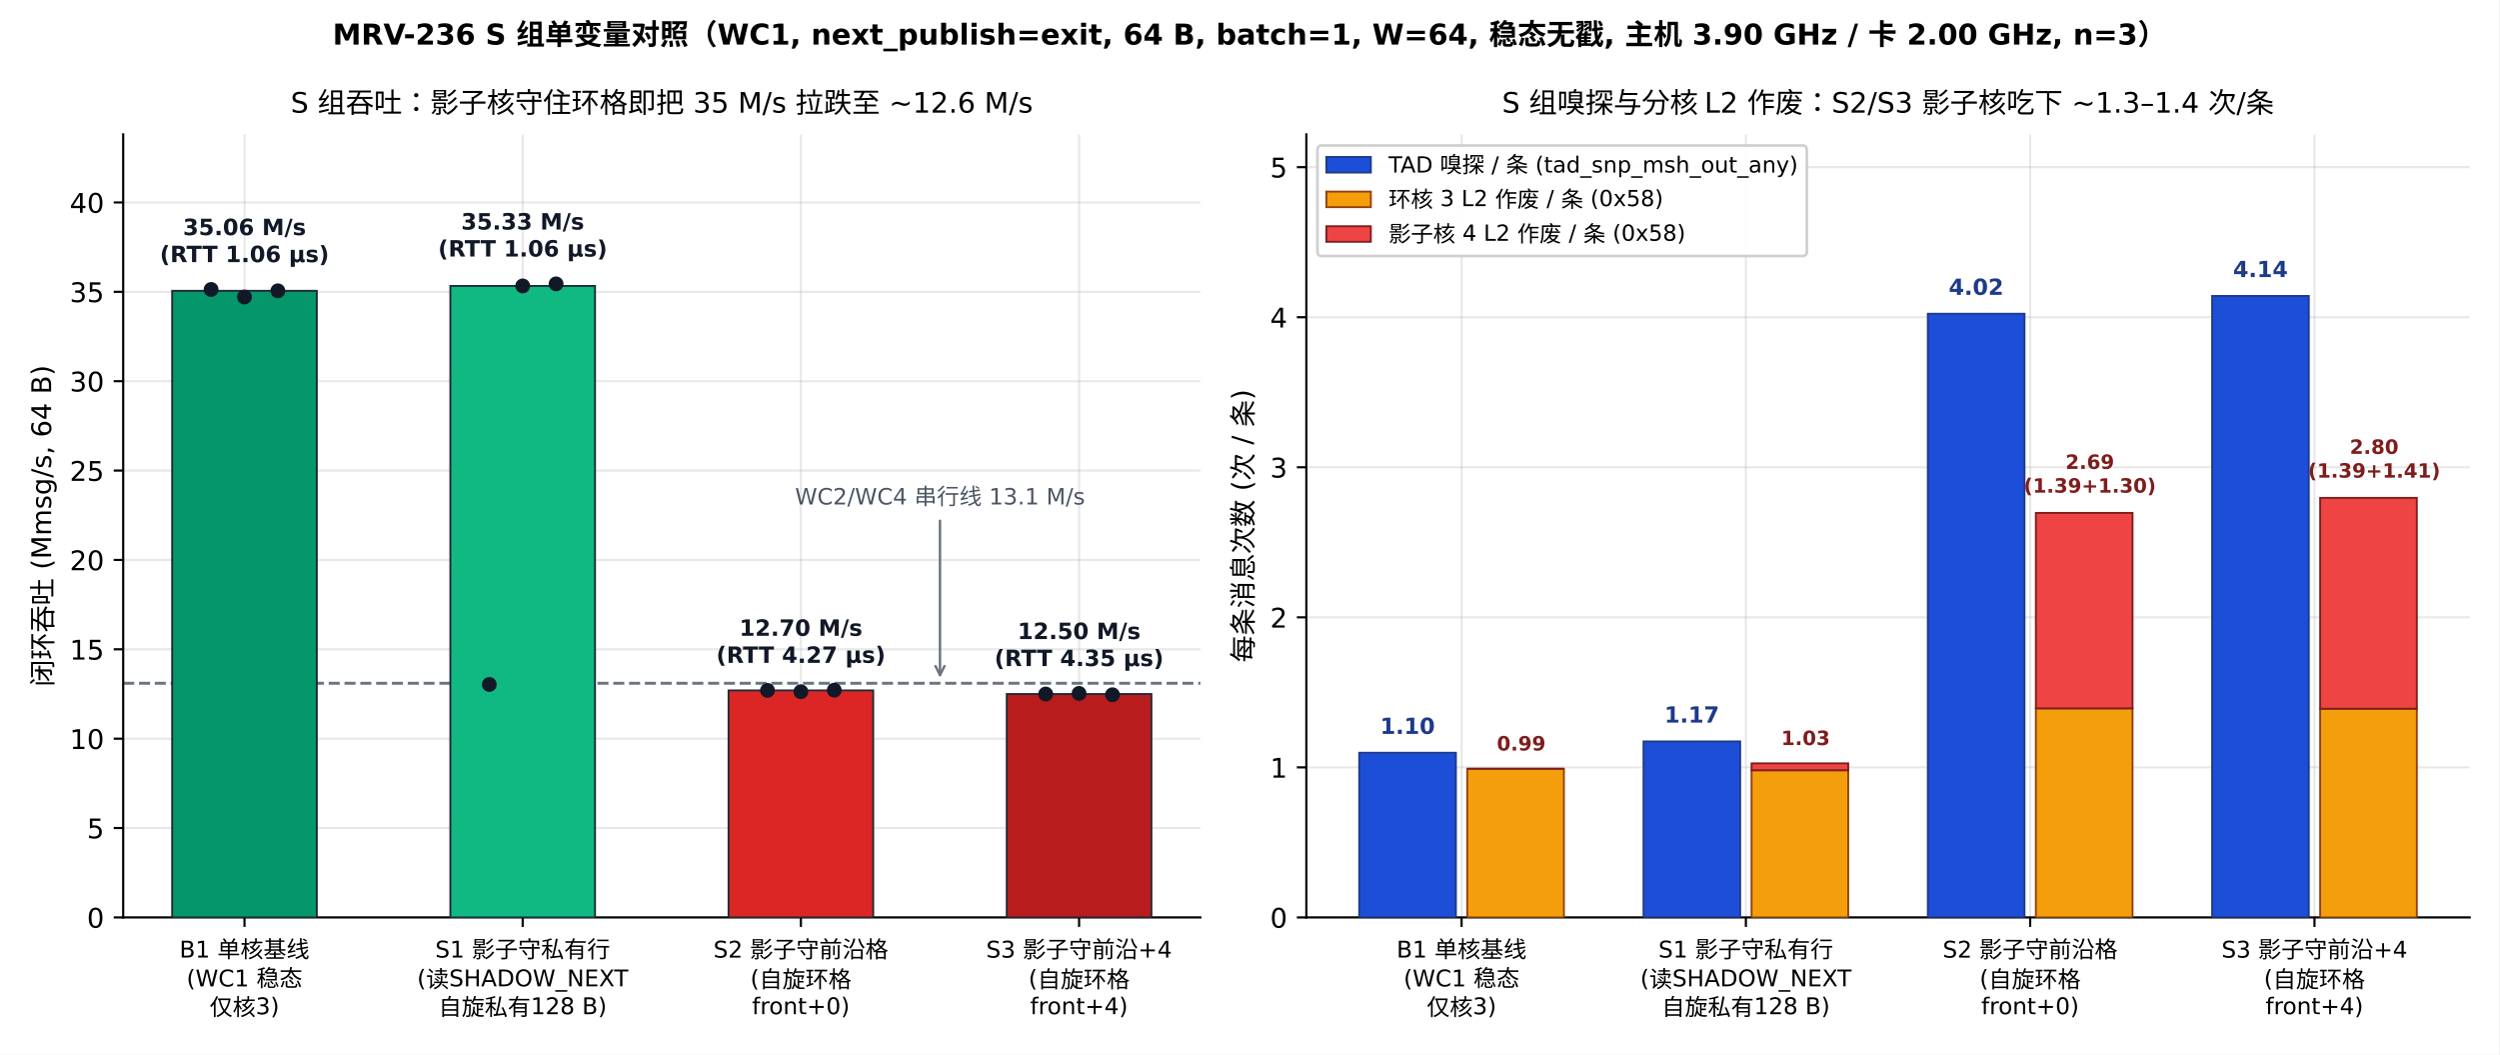
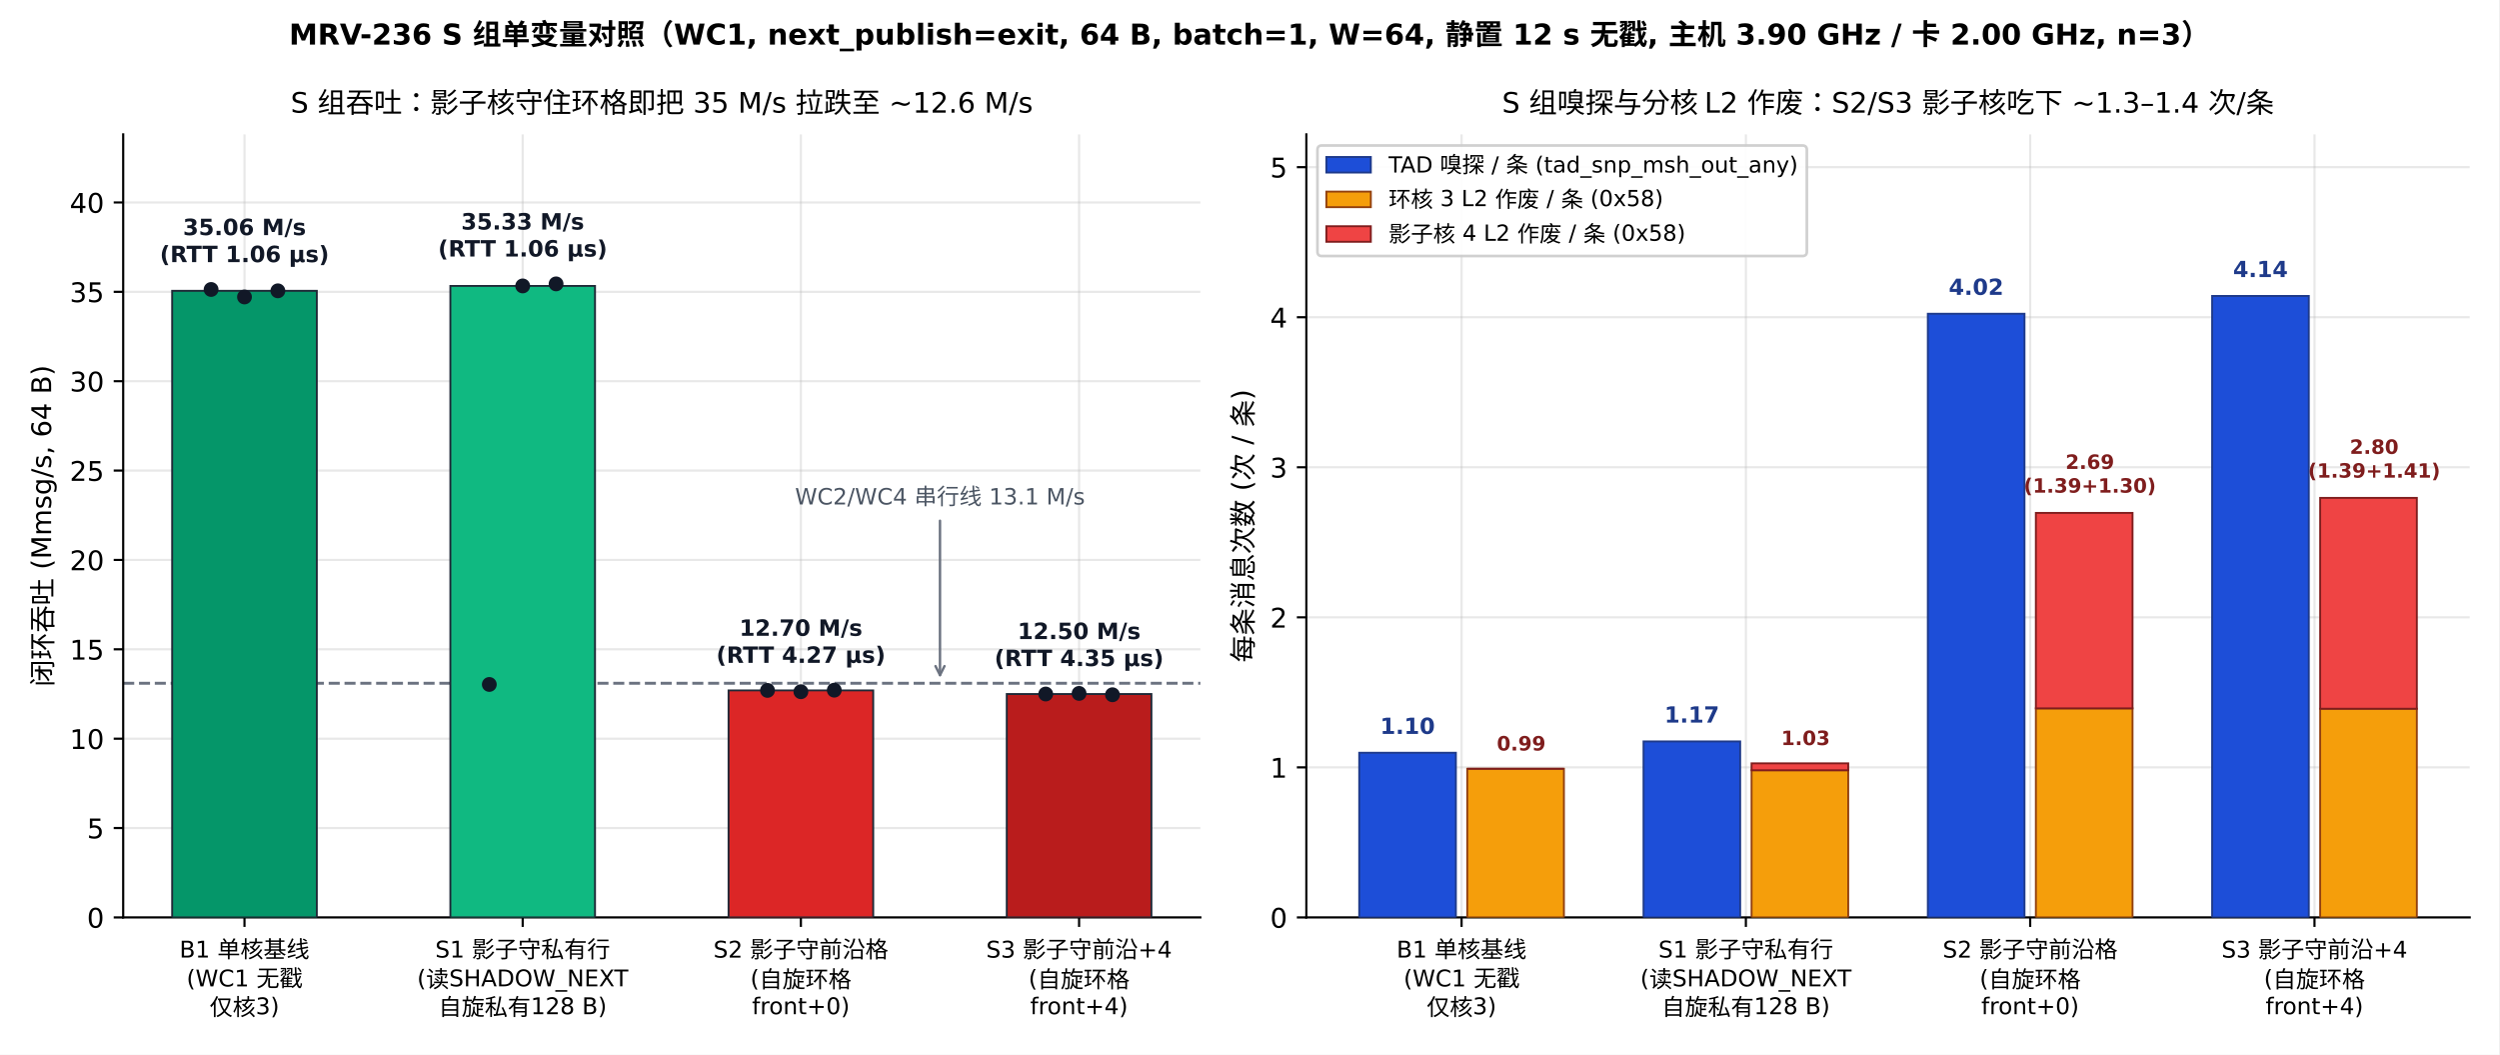
<svg xmlns="http://www.w3.org/2000/svg" xmlns:xlink="http://www.w3.org/1999/xlink" width="921.6pt" height="388.8pt" viewBox="0 0 921.6 388.8" version="1.1">
  <defs>
    <style type="text/css">*{stroke-linejoin: round; stroke-linecap: butt}</style>
  </defs>
  <g id="figure_1">
    <g id="patch_1">
      <path d="M 0 388.8  L 921.6 388.8  L 921.6 0  L 0 0  z " style="fill: #ffffff" />
    </g>
    <g id="axes_1">
      <g id="patch_2">
        <path d="M 45.431 338.197  L 442.685 338.197  L 442.685 49.535  L 45.431 49.535  z " style="fill: #ffffff" />
      </g>
      <g id="matplotlib.axis_1">
        <g id="xtick_1">
          <g id="line2d_1">
-             <path d="M 90.163 338.197  L 90.163 49.535  " clip-path="url(#p61e985c11d)" style="fill: none; stroke: #b0b0b0; stroke-opacity: 0.3; stroke-width: 0.8; stroke-linecap: square" />
+             <path d="M 90.163 338.197  L 90.163 49.535  " clip-path="url(#p3c989e02ed)" style="fill: none; stroke: #b0b0b0; stroke-opacity: 0.3; stroke-width: 0.8; stroke-linecap: square" />
          </g>
          <g id="line2d_2">
            <defs>
-               <path id="mcbc7ae03f5" d="M 0 0  L 0 3.5  " style="stroke: #000000; stroke-width: 0.8" />
+               <path id="m35d34f90f9" d="M 0 0  L 0 3.5  " style="stroke: #000000; stroke-width: 0.8" />
            </defs>
            <g>
-               <use xlink:href="#mcbc7ae03f5" x="90.163" y="338.197" style="stroke: #000000; stroke-width: 0.8" />
+               <use xlink:href="#m35d34f90f9" x="90.163" y="338.197" style="stroke: #000000; stroke-width: 0.8" />
            </g>
          </g>
          <g id="text_1">
            <text style="font-size: 8.5px; font-family: 'DejaVu Sans', 'Droid Sans Fallback'" transform="translate(66.19258 352.9876)">B1 单核基线</text>
-             <text style="font-size: 8.5px; font-family: 'DejaVu Sans', 'Droid Sans Fallback'" transform="translate(68.78043 363.6375)">(WC1 稳态</text>
+             <text style="font-size: 8.5px; font-family: 'DejaVu Sans', 'Droid Sans Fallback'" transform="translate(68.78043 363.6375)">(WC1 无戳</text>
            <text style="font-size: 8.5px; font-family: 'DejaVu Sans', 'Droid Sans Fallback'" transform="translate(77.30102 374.2874)">仅核3)</text>
          </g>
        </g>
        <g id="xtick_2">
          <g id="line2d_3">
-             <path d="M 192.76 338.197  L 192.76 49.535  " clip-path="url(#p61e985c11d)" style="fill: none; stroke: #b0b0b0; stroke-opacity: 0.3; stroke-width: 0.8; stroke-linecap: square" />
+             <path d="M 192.76 338.197  L 192.76 49.535  " clip-path="url(#p3c989e02ed)" style="fill: none; stroke: #b0b0b0; stroke-opacity: 0.3; stroke-width: 0.8; stroke-linecap: square" />
          </g>
          <g id="line2d_4">
            <g>
-               <use xlink:href="#mcbc7ae03f5" x="192.76" y="338.197" style="stroke: #000000; stroke-width: 0.8" />
+               <use xlink:href="#m35d34f90f9" x="192.76" y="338.197" style="stroke: #000000; stroke-width: 0.8" />
            </g>
          </g>
          <g id="text_2">
            <text style="font-size: 8.5px; font-family: 'DejaVu Sans', 'Droid Sans Fallback'" transform="translate(160.5071 352.9876)">S1 影子守私有行</text>
            <text style="font-size: 8.5px; font-family: 'DejaVu Sans', 'Droid Sans Fallback'" transform="translate(153.8073 363.6043)">(读SHADOW_NEXT</text>
            <text style="font-size: 8.5px; font-family: 'DejaVu Sans', 'Droid Sans Fallback'" transform="translate(161.723 374.2542)">自旋私有128 B)</text>
          </g>
        </g>
        <g id="xtick_3">
          <g id="line2d_5">
-             <path d="M 295.357 338.197  L 295.357 49.535  " clip-path="url(#p61e985c11d)" style="fill: none; stroke: #b0b0b0; stroke-opacity: 0.3; stroke-width: 0.8; stroke-linecap: square" />
+             <path d="M 295.357 338.197  L 295.357 49.535  " clip-path="url(#p3c989e02ed)" style="fill: none; stroke: #b0b0b0; stroke-opacity: 0.3; stroke-width: 0.8; stroke-linecap: square" />
          </g>
          <g id="line2d_6">
            <g>
-               <use xlink:href="#mcbc7ae03f5" x="295.357" y="338.197" style="stroke: #000000; stroke-width: 0.8" />
+               <use xlink:href="#m35d34f90f9" x="295.357" y="338.197" style="stroke: #000000; stroke-width: 0.8" />
            </g>
          </g>
          <g id="text_3">
            <text style="font-size: 8.5px; font-family: 'DejaVu Sans', 'Droid Sans Fallback'" transform="translate(263.1037 353.0208)">S2 影子守前沿格</text>
            <text style="font-size: 8.5px; font-family: 'DejaVu Sans', 'Droid Sans Fallback'" transform="translate(276.6984 363.6707)">(自旋环格</text>
            <text style="font-size: 8.5px; font-family: 'DejaVu Sans', 'Droid Sans Fallback'" transform="translate(277.3233 373.873)">front+0)</text>
          </g>
        </g>
        <g id="xtick_4">
          <g id="line2d_7">
-             <path d="M 397.953 338.197  L 397.953 49.535  " clip-path="url(#p61e985c11d)" style="fill: none; stroke: #b0b0b0; stroke-opacity: 0.3; stroke-width: 0.8; stroke-linecap: square" />
+             <path d="M 397.953 338.197  L 397.953 49.535  " clip-path="url(#p3c989e02ed)" style="fill: none; stroke: #b0b0b0; stroke-opacity: 0.3; stroke-width: 0.8; stroke-linecap: square" />
          </g>
          <g id="line2d_8">
            <g>
-               <use xlink:href="#mcbc7ae03f5" x="397.953" y="338.197" style="stroke: #000000; stroke-width: 0.8" />
+               <use xlink:href="#m35d34f90f9" x="397.953" y="338.197" style="stroke: #000000; stroke-width: 0.8" />
            </g>
          </g>
          <g id="text_4">
            <text style="font-size: 8.5px; font-family: 'DejaVu Sans', 'Droid Sans Fallback'" transform="translate(363.685 353.0208)">S3 影子守前沿+4</text>
            <text style="font-size: 8.5px; font-family: 'DejaVu Sans', 'Droid Sans Fallback'" transform="translate(379.2951 363.6707)">(自旋环格</text>
            <text style="font-size: 8.5px; font-family: 'DejaVu Sans', 'Droid Sans Fallback'" transform="translate(379.92 373.873)">front+4)</text>
          </g>
        </g>
      </g>
      <g id="matplotlib.axis_2">
        <g id="ytick_1">
          <g id="line2d_9">
-             <path d="M 45.431 338.197  L 442.685 338.197  " clip-path="url(#p61e985c11d)" style="fill: none; stroke: #b0b0b0; stroke-opacity: 0.3; stroke-width: 0.8; stroke-linecap: square" />
+             <path d="M 45.431 338.197  L 442.685 338.197  " clip-path="url(#p3c989e02ed)" style="fill: none; stroke: #b0b0b0; stroke-opacity: 0.3; stroke-width: 0.8; stroke-linecap: square" />
          </g>
          <g id="line2d_10">
            <defs>
-               <path id="mf2bb8d5221" d="M 0 0  L -3.5 0  " style="stroke: #000000; stroke-width: 0.8" />
+               <path id="m782b7f80f9" d="M 0 0  L -3.5 0  " style="stroke: #000000; stroke-width: 0.8" />
            </defs>
            <g>
-               <use xlink:href="#mf2bb8d5221" x="45.431" y="338.197" style="stroke: #000000; stroke-width: 0.8" />
+               <use xlink:href="#m782b7f80f9" x="45.431" y="338.197" style="stroke: #000000; stroke-width: 0.8" />
            </g>
          </g>
          <g id="text_5">
            <text style="font-size: 10px; font-family: 'DejaVu Sans', 'Droid Sans Fallback'; text-anchor: end" x="38.431" y="341.996" transform="rotate(-0 38.43109 341.9961)">0</text>
          </g>
        </g>
        <g id="ytick_2">
          <g id="line2d_11">
-             <path d="M 45.431 305.252  L 442.685 305.252  " clip-path="url(#p61e985c11d)" style="fill: none; stroke: #b0b0b0; stroke-opacity: 0.3; stroke-width: 0.8; stroke-linecap: square" />
+             <path d="M 45.431 305.252  L 442.685 305.252  " clip-path="url(#p3c989e02ed)" style="fill: none; stroke: #b0b0b0; stroke-opacity: 0.3; stroke-width: 0.8; stroke-linecap: square" />
          </g>
          <g id="line2d_12">
            <g>
-               <use xlink:href="#mf2bb8d5221" x="45.431" y="305.252" style="stroke: #000000; stroke-width: 0.8" />
+               <use xlink:href="#m782b7f80f9" x="45.431" y="305.252" style="stroke: #000000; stroke-width: 0.8" />
            </g>
          </g>
          <g id="text_6">
            <text style="font-size: 10px; font-family: 'DejaVu Sans', 'Droid Sans Fallback'; text-anchor: end" x="38.431" y="309.051" transform="rotate(-0 38.43109 309.0513)">5</text>
          </g>
        </g>
        <g id="ytick_3">
          <g id="line2d_13">
-             <path d="M 45.431 272.308  L 442.685 272.308  " clip-path="url(#p61e985c11d)" style="fill: none; stroke: #b0b0b0; stroke-opacity: 0.3; stroke-width: 0.8; stroke-linecap: square" />
+             <path d="M 45.431 272.308  L 442.685 272.308  " clip-path="url(#p3c989e02ed)" style="fill: none; stroke: #b0b0b0; stroke-opacity: 0.3; stroke-width: 0.8; stroke-linecap: square" />
          </g>
          <g id="line2d_14">
            <g>
-               <use xlink:href="#mf2bb8d5221" x="45.431" y="272.308" style="stroke: #000000; stroke-width: 0.8" />
+               <use xlink:href="#m782b7f80f9" x="45.431" y="272.308" style="stroke: #000000; stroke-width: 0.8" />
            </g>
          </g>
          <g id="text_7">
            <text style="font-size: 10px; font-family: 'DejaVu Sans', 'Droid Sans Fallback'; text-anchor: end" x="38.431" y="276.107" transform="rotate(-0 38.43109 276.1065)">10</text>
          </g>
        </g>
        <g id="ytick_4">
          <g id="line2d_15">
-             <path d="M 45.431 239.363  L 442.685 239.363  " clip-path="url(#p61e985c11d)" style="fill: none; stroke: #b0b0b0; stroke-opacity: 0.3; stroke-width: 0.8; stroke-linecap: square" />
+             <path d="M 45.431 239.363  L 442.685 239.363  " clip-path="url(#p3c989e02ed)" style="fill: none; stroke: #b0b0b0; stroke-opacity: 0.3; stroke-width: 0.8; stroke-linecap: square" />
          </g>
          <g id="line2d_16">
            <g>
-               <use xlink:href="#mf2bb8d5221" x="45.431" y="239.363" style="stroke: #000000; stroke-width: 0.8" />
+               <use xlink:href="#m782b7f80f9" x="45.431" y="239.363" style="stroke: #000000; stroke-width: 0.8" />
            </g>
          </g>
          <g id="text_8">
            <text style="font-size: 10px; font-family: 'DejaVu Sans', 'Droid Sans Fallback'; text-anchor: end" x="38.431" y="243.162" transform="rotate(-0 38.43109 243.1617)">15</text>
          </g>
        </g>
        <g id="ytick_5">
          <g id="line2d_17">
-             <path d="M 45.431 206.418  L 442.685 206.418  " clip-path="url(#p61e985c11d)" style="fill: none; stroke: #b0b0b0; stroke-opacity: 0.3; stroke-width: 0.8; stroke-linecap: square" />
+             <path d="M 45.431 206.418  L 442.685 206.418  " clip-path="url(#p3c989e02ed)" style="fill: none; stroke: #b0b0b0; stroke-opacity: 0.3; stroke-width: 0.8; stroke-linecap: square" />
          </g>
          <g id="line2d_18">
            <g>
-               <use xlink:href="#mf2bb8d5221" x="45.431" y="206.418" style="stroke: #000000; stroke-width: 0.8" />
+               <use xlink:href="#m782b7f80f9" x="45.431" y="206.418" style="stroke: #000000; stroke-width: 0.8" />
            </g>
          </g>
          <g id="text_9">
            <text style="font-size: 10px; font-family: 'DejaVu Sans', 'Droid Sans Fallback'; text-anchor: end" x="38.431" y="210.217" transform="rotate(-0 38.43109 210.2169)">20</text>
          </g>
        </g>
        <g id="ytick_6">
          <g id="line2d_19">
-             <path d="M 45.431 173.473  L 442.685 173.473  " clip-path="url(#p61e985c11d)" style="fill: none; stroke: #b0b0b0; stroke-opacity: 0.3; stroke-width: 0.8; stroke-linecap: square" />
+             <path d="M 45.431 173.473  L 442.685 173.473  " clip-path="url(#p3c989e02ed)" style="fill: none; stroke: #b0b0b0; stroke-opacity: 0.3; stroke-width: 0.8; stroke-linecap: square" />
          </g>
          <g id="line2d_20">
            <g>
-               <use xlink:href="#mf2bb8d5221" x="45.431" y="173.473" style="stroke: #000000; stroke-width: 0.8" />
+               <use xlink:href="#m782b7f80f9" x="45.431" y="173.473" style="stroke: #000000; stroke-width: 0.8" />
            </g>
          </g>
          <g id="text_10">
            <text style="font-size: 10px; font-family: 'DejaVu Sans', 'Droid Sans Fallback'; text-anchor: end" x="38.431" y="177.272" transform="rotate(-0 38.43109 177.2721)">25</text>
          </g>
        </g>
        <g id="ytick_7">
          <g id="line2d_21">
-             <path d="M 45.431 140.528  L 442.685 140.528  " clip-path="url(#p61e985c11d)" style="fill: none; stroke: #b0b0b0; stroke-opacity: 0.3; stroke-width: 0.8; stroke-linecap: square" />
+             <path d="M 45.431 140.528  L 442.685 140.528  " clip-path="url(#p3c989e02ed)" style="fill: none; stroke: #b0b0b0; stroke-opacity: 0.3; stroke-width: 0.8; stroke-linecap: square" />
          </g>
          <g id="line2d_22">
            <g>
-               <use xlink:href="#mf2bb8d5221" x="45.431" y="140.528" style="stroke: #000000; stroke-width: 0.8" />
+               <use xlink:href="#m782b7f80f9" x="45.431" y="140.528" style="stroke: #000000; stroke-width: 0.8" />
            </g>
          </g>
          <g id="text_11">
            <text style="font-size: 10px; font-family: 'DejaVu Sans', 'Droid Sans Fallback'; text-anchor: end" x="38.431" y="144.327" transform="rotate(-0 38.43109 144.3273)">30</text>
          </g>
        </g>
        <g id="ytick_8">
          <g id="line2d_23">
-             <path d="M 45.431 107.584  L 442.685 107.584  " clip-path="url(#p61e985c11d)" style="fill: none; stroke: #b0b0b0; stroke-opacity: 0.3; stroke-width: 0.8; stroke-linecap: square" />
+             <path d="M 45.431 107.584  L 442.685 107.584  " clip-path="url(#p3c989e02ed)" style="fill: none; stroke: #b0b0b0; stroke-opacity: 0.3; stroke-width: 0.8; stroke-linecap: square" />
          </g>
          <g id="line2d_24">
            <g>
-               <use xlink:href="#mf2bb8d5221" x="45.431" y="107.584" style="stroke: #000000; stroke-width: 0.8" />
+               <use xlink:href="#m782b7f80f9" x="45.431" y="107.584" style="stroke: #000000; stroke-width: 0.8" />
            </g>
          </g>
          <g id="text_12">
            <text style="font-size: 10px; font-family: 'DejaVu Sans', 'Droid Sans Fallback'; text-anchor: end" x="38.431" y="111.383" transform="rotate(-0 38.43109 111.3825)">35</text>
          </g>
        </g>
        <g id="ytick_9">
          <g id="line2d_25">
-             <path d="M 45.431 74.639  L 442.685 74.639  " clip-path="url(#p61e985c11d)" style="fill: none; stroke: #b0b0b0; stroke-opacity: 0.3; stroke-width: 0.8; stroke-linecap: square" />
+             <path d="M 45.431 74.639  L 442.685 74.639  " clip-path="url(#p3c989e02ed)" style="fill: none; stroke: #b0b0b0; stroke-opacity: 0.3; stroke-width: 0.8; stroke-linecap: square" />
          </g>
          <g id="line2d_26">
            <g>
-               <use xlink:href="#mf2bb8d5221" x="45.431" y="74.639" style="stroke: #000000; stroke-width: 0.8" />
+               <use xlink:href="#m782b7f80f9" x="45.431" y="74.639" style="stroke: #000000; stroke-width: 0.8" />
            </g>
          </g>
          <g id="text_13">
            <text style="font-size: 10px; font-family: 'DejaVu Sans', 'Droid Sans Fallback'; text-anchor: end" x="38.431" y="78.438" transform="rotate(-0 38.43109 78.43771)">40</text>
          </g>
        </g>
        <g id="text_14">
          <text style="font-size: 10px; font-family: 'DejaVu Sans', 'Droid Sans Fallback'; text-anchor: middle" x="19.304" y="193.866" transform="rotate(-90 19.30375 193.8661)">闭环吞吐 (Mmsg/s, 64 B)</text>
        </g>
      </g>
      <g id="line2d_27">
-         <path d="M 45.431 251.882  L 442.685 251.882  " clip-path="url(#p61e985c11d)" style="fill: none; stroke-dasharray: 4.07,1.76; stroke-dashoffset: 0; stroke: #6b7280; stroke-width: 1.1" />
+         <path d="M 45.431 251.882  L 442.685 251.882  " clip-path="url(#p3c989e02ed)" style="fill: none; stroke-dasharray: 4.07,1.76; stroke-dashoffset: 0; stroke: #6b7280; stroke-width: 1.1" />
      </g>
      <g id="patch_3">
        <path d="M 45.431 338.197  L 45.431 49.535  " style="fill: none; stroke: #000000; stroke-width: 0.8; stroke-linejoin: miter; stroke-linecap: square" />
      </g>
      <g id="patch_4">
        <path d="M 45.431 338.197  L 442.685 338.197  " style="fill: none; stroke: #000000; stroke-width: 0.8; stroke-linejoin: miter; stroke-linecap: square" />
      </g>
      <g id="patch_5">
-         <path d="M 63.488 338.197  L 116.838 338.197  L 116.838 107.209  L 63.488 107.209  z " clip-path="url(#p61e985c11d)" style="fill: #059669; stroke: #1f2937; stroke-width: 0.7; stroke-linejoin: miter" />
+         <path d="M 63.488 338.197  L 116.838 338.197  L 116.838 107.209  L 63.488 107.209  z " clip-path="url(#p3c989e02ed)" style="fill: #059669; stroke: #1f2937; stroke-width: 0.7; stroke-linejoin: miter" />
      </g>
      <g id="patch_6">
-         <path d="M 166.085 338.197  L 219.435 338.197  L 219.435 105.405  L 166.085 105.405  z " clip-path="url(#p61e985c11d)" style="fill: #10b981; stroke: #1f2937; stroke-width: 0.7; stroke-linejoin: miter" />
+         <path d="M 166.085 338.197  L 219.435 338.197  L 219.435 105.405  L 166.085 105.405  z " clip-path="url(#p3c989e02ed)" style="fill: #10b981; stroke: #1f2937; stroke-width: 0.7; stroke-linejoin: miter" />
      </g>
      <g id="patch_7">
-         <path d="M 268.681 338.197  L 322.032 338.197  L 322.032 254.509  L 268.681 254.509  z " clip-path="url(#p61e985c11d)" style="fill: #dc2626; stroke: #1f2937; stroke-width: 0.7; stroke-linejoin: miter" />
+         <path d="M 268.681 338.197  L 322.032 338.197  L 322.032 254.509  L 268.681 254.509  z " clip-path="url(#p3c989e02ed)" style="fill: #dc2626; stroke: #1f2937; stroke-width: 0.7; stroke-linejoin: miter" />
      </g>
      <g id="patch_8">
-         <path d="M 371.278 338.197  L 424.628 338.197  L 424.628 255.844  L 371.278 255.844  z " clip-path="url(#p61e985c11d)" style="fill: #b91c1c; stroke: #1f2937; stroke-width: 0.7; stroke-linejoin: miter" />
+         <path d="M 371.278 338.197  L 424.628 338.197  L 424.628 255.844  L 371.278 255.844  z " clip-path="url(#p3c989e02ed)" style="fill: #b91c1c; stroke: #1f2937; stroke-width: 0.7; stroke-linejoin: miter" />
      </g>
      <g id="text_15">
        <text style="font-weight: 700; font-size: 8.3px; font-family: 'DejaVu Sans', 'Droid Sans Fallback'; fill: #111827" transform="translate(67.47636 86.67794)">35.06 M/s</text>
        <text style="font-weight: 700; font-size: 8.3px; font-family: 'DejaVu Sans', 'Droid Sans Fallback'; fill: #111827" transform="translate(58.95135 96.63956)">(RTT 1.06 µs)</text>
      </g>
      <g id="text_16">
        <text style="font-weight: 700; font-size: 8.3px; font-family: 'DejaVu Sans', 'Droid Sans Fallback'; fill: #111827" transform="translate(170.073 84.61668)">35.33 M/s</text>
        <text style="font-weight: 700; font-size: 8.3px; font-family: 'DejaVu Sans', 'Droid Sans Fallback'; fill: #111827" transform="translate(161.548 94.5783)">(RTT 1.06 µs)</text>
      </g>
      <g id="text_17">
        <text style="font-weight: 700; font-size: 8.3px; font-family: 'DejaVu Sans', 'Droid Sans Fallback'; fill: #111827" transform="translate(272.6697 234.3887)">12.70 M/s</text>
        <text style="font-weight: 700; font-size: 8.3px; font-family: 'DejaVu Sans', 'Droid Sans Fallback'; fill: #111827" transform="translate(264.1447 244.3503)">(RTT 4.27 µs)</text>
      </g>
      <g id="text_18">
        <text style="font-weight: 700; font-size: 8.3px; font-family: 'DejaVu Sans', 'Droid Sans Fallback'; fill: #111827" transform="translate(375.2664 235.5843)">12.50 M/s</text>
        <text style="font-weight: 700; font-size: 8.3px; font-family: 'DejaVu Sans', 'Droid Sans Fallback'; fill: #111827" transform="translate(366.7414 245.5459)">(RTT 4.35 µs)</text>
      </g>
      <g id="patch_9">
        <path d="M 346.655 191.969  Q 346.655 220.926 346.655 248.875  " style="fill: none; stroke: #6b7280; stroke-width: 0.9; stroke-linecap: round" />
        <path d="M 348.315 245.555  L 346.655 248.875  L 344.995 245.555  " style="fill: none; stroke: #6b7280; stroke-width: 0.9; stroke-linecap: round" />
      </g>
      <g id="text_19">
        <text style="font-size: 8.3px; font-family: 'DejaVu Sans', 'Droid Sans Fallback'; text-anchor: middle; fill: #4b5563" x="346.655" y="185.975" transform="rotate(-0 346.6549 185.9751)">WC2/WC4 串行线 13.1 M/s</text>
      </g>
      <g id="text_20">
        <text style="font-size: 10.4px; font-family: 'DejaVu Sans', 'Droid Sans Fallback'; text-anchor: middle" x="244.058" y="41.535" transform="rotate(-0 244.0582 41.535)">S 组吞吐：影子核守住环格即把 35 M/s 拉跌至 ~12.6 M/s</text>
      </g>
      <g id="PathCollection_1">
        <defs>
-           <path id="m9d8c129d9a" d="M 0 2.236  C 0.593 2.236 1.162 2 1.581 1.581  C 2 1.162 2.236 0.593 2.236 0  C 2.236 -0.593 2 -1.162 1.581 -1.581  C 1.162 -2 0.593 -2.236 0 -2.236  C -0.593 -2.236 -1.162 -2 -1.581 -1.581  C -2 -1.162 -2.236 -0.593 -2.236 0  C -2.236 0.593 -2 1.162 -1.581 1.581  C -1.162 2 -0.593 2.236 0 2.236  z " style="stroke: #111827" />
+           <path id="m2e9cfefd6c" d="M 0 2.236  C 0.593 2.236 1.162 2 1.581 1.581  C 2 1.162 2.236 0.593 2.236 0  C 2.236 -0.593 2 -1.162 1.581 -1.581  C 1.162 -2 0.593 -2.236 0 -2.236  C -0.593 -2.236 -1.162 -2 -1.581 -1.581  C -2 -1.162 -2.236 -0.593 -2.236 0  C -2.236 0.593 -2 1.162 -1.581 1.581  C -1.162 2 -0.593 2.236 0 2.236  z " style="stroke: #111827" />
        </defs>
-         <g clip-path="url(#p61e985c11d)">
-           <use xlink:href="#m9d8c129d9a" x="77.852" y="106.712" style="fill: #111827; stroke: #111827" />
-           <use xlink:href="#m9d8c129d9a" x="90.163" y="109.476" style="fill: #111827; stroke: #111827" />
-           <use xlink:href="#m9d8c129d9a" x="102.475" y="107.209" style="fill: #111827; stroke: #111827" />
+         <g clip-path="url(#p3c989e02ed)">
+           <use xlink:href="#m2e9cfefd6c" x="77.852" y="106.712" style="fill: #111827; stroke: #111827" />
+           <use xlink:href="#m2e9cfefd6c" x="90.163" y="109.476" style="fill: #111827; stroke: #111827" />
+           <use xlink:href="#m2e9cfefd6c" x="102.475" y="107.209" style="fill: #111827; stroke: #111827" />
        </g>
      </g>
      <g id="PathCollection_2">
-         <g clip-path="url(#p61e985c11d)">
-           <use xlink:href="#m9d8c129d9a" x="180.448" y="252.316" style="fill: #111827; stroke: #111827" />
-           <use xlink:href="#m9d8c129d9a" x="192.76" y="105.405" style="fill: #111827; stroke: #111827" />
-           <use xlink:href="#m9d8c129d9a" x="205.072" y="104.651" style="fill: #111827; stroke: #111827" />
+         <g clip-path="url(#p3c989e02ed)">
+           <use xlink:href="#m2e9cfefd6c" x="180.448" y="252.316" style="fill: #111827; stroke: #111827" />
+           <use xlink:href="#m2e9cfefd6c" x="192.76" y="105.405" style="fill: #111827; stroke: #111827" />
+           <use xlink:href="#m2e9cfefd6c" x="205.072" y="104.651" style="fill: #111827; stroke: #111827" />
        </g>
      </g>
      <g id="PathCollection_3">
-         <g clip-path="url(#p61e985c11d)">
-           <use xlink:href="#m9d8c129d9a" x="283.045" y="254.509" style="fill: #111827; stroke: #111827" />
-           <use xlink:href="#m9d8c129d9a" x="295.357" y="254.997" style="fill: #111827; stroke: #111827" />
-           <use xlink:href="#m9d8c129d9a" x="307.668" y="254.423" style="fill: #111827; stroke: #111827" />
+         <g clip-path="url(#p3c989e02ed)">
+           <use xlink:href="#m2e9cfefd6c" x="283.045" y="254.509" style="fill: #111827; stroke: #111827" />
+           <use xlink:href="#m2e9cfefd6c" x="295.357" y="254.997" style="fill: #111827; stroke: #111827" />
+           <use xlink:href="#m2e9cfefd6c" x="307.668" y="254.423" style="fill: #111827; stroke: #111827" />
        </g>
      </g>
      <g id="PathCollection_4">
-         <g clip-path="url(#p61e985c11d)">
-           <use xlink:href="#m9d8c129d9a" x="385.642" y="255.844" style="fill: #111827; stroke: #111827" />
-           <use xlink:href="#m9d8c129d9a" x="397.953" y="255.619" style="fill: #111827; stroke: #111827" />
-           <use xlink:href="#m9d8c129d9a" x="410.265" y="256.117" style="fill: #111827; stroke: #111827" />
+         <g clip-path="url(#p3c989e02ed)">
+           <use xlink:href="#m2e9cfefd6c" x="385.642" y="255.844" style="fill: #111827; stroke: #111827" />
+           <use xlink:href="#m2e9cfefd6c" x="397.953" y="255.619" style="fill: #111827; stroke: #111827" />
+           <use xlink:href="#m2e9cfefd6c" x="410.265" y="256.117" style="fill: #111827; stroke: #111827" />
        </g>
      </g>
    </g>
    <g id="axes_2">
      <g id="patch_10">
        <path d="M 481.765 338.197  L 910.8 338.197  L 910.8 49.535  L 481.765 49.535  z " style="fill: #ffffff" />
      </g>
      <g id="matplotlib.axis_3">
        <g id="xtick_5">
          <g id="line2d_28">
-             <path d="M 539.012 338.197  L 539.012 49.535  " clip-path="url(#pf2cb652b10)" style="fill: none; stroke: #b0b0b0; stroke-opacity: 0.3; stroke-width: 0.8; stroke-linecap: square" />
+             <path d="M 539.012 338.197  L 539.012 49.535  " clip-path="url(#p079e40ebce)" style="fill: none; stroke: #b0b0b0; stroke-opacity: 0.3; stroke-width: 0.8; stroke-linecap: square" />
          </g>
          <g id="line2d_29">
            <g>
-               <use xlink:href="#mcbc7ae03f5" x="539.012" y="338.197" style="stroke: #000000; stroke-width: 0.8" />
+               <use xlink:href="#m35d34f90f9" x="539.012" y="338.197" style="stroke: #000000; stroke-width: 0.8" />
            </g>
          </g>
          <g id="text_21">
            <text style="font-size: 8.5px; font-family: 'DejaVu Sans', 'Droid Sans Fallback'" transform="translate(515.0413 352.9876)">B1 单核基线</text>
-             <text style="font-size: 8.5px; font-family: 'DejaVu Sans', 'Droid Sans Fallback'" transform="translate(517.6291 363.6375)">(WC1 稳态</text>
+             <text style="font-size: 8.5px; font-family: 'DejaVu Sans', 'Droid Sans Fallback'" transform="translate(517.6291 363.6375)">(WC1 无戳</text>
            <text style="font-size: 8.5px; font-family: 'DejaVu Sans', 'Droid Sans Fallback'" transform="translate(526.1497 374.2874)">仅核3)</text>
          </g>
        </g>
        <g id="xtick_6">
          <g id="line2d_30">
-             <path d="M 643.859 338.197  L 643.859 49.535  " clip-path="url(#pf2cb652b10)" style="fill: none; stroke: #b0b0b0; stroke-opacity: 0.3; stroke-width: 0.8; stroke-linecap: square" />
+             <path d="M 643.859 338.197  L 643.859 49.535  " clip-path="url(#p079e40ebce)" style="fill: none; stroke: #b0b0b0; stroke-opacity: 0.3; stroke-width: 0.8; stroke-linecap: square" />
          </g>
          <g id="line2d_31">
            <g>
-               <use xlink:href="#mcbc7ae03f5" x="643.859" y="338.197" style="stroke: #000000; stroke-width: 0.8" />
+               <use xlink:href="#m35d34f90f9" x="643.859" y="338.197" style="stroke: #000000; stroke-width: 0.8" />
            </g>
          </g>
          <g id="text_22">
            <text style="font-size: 8.5px; font-family: 'DejaVu Sans', 'Droid Sans Fallback'" transform="translate(611.6062 352.9876)">S1 影子守私有行</text>
            <text style="font-size: 8.5px; font-family: 'DejaVu Sans', 'Droid Sans Fallback'" transform="translate(604.9065 363.6043)">(读SHADOW_NEXT</text>
            <text style="font-size: 8.5px; font-family: 'DejaVu Sans', 'Droid Sans Fallback'" transform="translate(612.8221 374.2542)">自旋私有128 B)</text>
          </g>
        </g>
        <g id="xtick_7">
          <g id="line2d_32">
-             <path d="M 748.706 338.197  L 748.706 49.535  " clip-path="url(#pf2cb652b10)" style="fill: none; stroke: #b0b0b0; stroke-opacity: 0.3; stroke-width: 0.8; stroke-linecap: square" />
+             <path d="M 748.706 338.197  L 748.706 49.535  " clip-path="url(#p079e40ebce)" style="fill: none; stroke: #b0b0b0; stroke-opacity: 0.3; stroke-width: 0.8; stroke-linecap: square" />
          </g>
          <g id="line2d_33">
            <g>
-               <use xlink:href="#mcbc7ae03f5" x="748.706" y="338.197" style="stroke: #000000; stroke-width: 0.8" />
+               <use xlink:href="#m35d34f90f9" x="748.706" y="338.197" style="stroke: #000000; stroke-width: 0.8" />
            </g>
          </g>
          <g id="text_23">
            <text style="font-size: 8.5px; font-family: 'DejaVu Sans', 'Droid Sans Fallback'" transform="translate(716.4534 353.0208)">S2 影子守前沿格</text>
            <text style="font-size: 8.5px; font-family: 'DejaVu Sans', 'Droid Sans Fallback'" transform="translate(730.0481 363.6707)">(自旋环格</text>
            <text style="font-size: 8.5px; font-family: 'DejaVu Sans', 'Droid Sans Fallback'" transform="translate(730.673 373.873)">front+0)</text>
          </g>
        </g>
        <g id="xtick_8">
          <g id="line2d_34">
-             <path d="M 853.553 338.197  L 853.553 49.535  " clip-path="url(#pf2cb652b10)" style="fill: none; stroke: #b0b0b0; stroke-opacity: 0.3; stroke-width: 0.8; stroke-linecap: square" />
+             <path d="M 853.553 338.197  L 853.553 49.535  " clip-path="url(#p079e40ebce)" style="fill: none; stroke: #b0b0b0; stroke-opacity: 0.3; stroke-width: 0.8; stroke-linecap: square" />
          </g>
          <g id="line2d_35">
            <g>
-               <use xlink:href="#mcbc7ae03f5" x="853.553" y="338.197" style="stroke: #000000; stroke-width: 0.8" />
+               <use xlink:href="#m35d34f90f9" x="853.553" y="338.197" style="stroke: #000000; stroke-width: 0.8" />
            </g>
          </g>
          <g id="text_24">
            <text style="font-size: 8.5px; font-family: 'DejaVu Sans', 'Droid Sans Fallback'" transform="translate(819.2852 353.0208)">S3 影子守前沿+4</text>
            <text style="font-size: 8.5px; font-family: 'DejaVu Sans', 'Droid Sans Fallback'" transform="translate(834.8953 363.6707)">(自旋环格</text>
            <text style="font-size: 8.5px; font-family: 'DejaVu Sans', 'Droid Sans Fallback'" transform="translate(835.5202 373.873)">front+4)</text>
          </g>
        </g>
      </g>
      <g id="matplotlib.axis_4">
        <g id="ytick_10">
          <g id="line2d_36">
-             <path d="M 481.765 338.197  L 910.8 338.197  " clip-path="url(#pf2cb652b10)" style="fill: none; stroke: #b0b0b0; stroke-opacity: 0.3; stroke-width: 0.8; stroke-linecap: square" />
+             <path d="M 481.765 338.197  L 910.8 338.197  " clip-path="url(#p079e40ebce)" style="fill: none; stroke: #b0b0b0; stroke-opacity: 0.3; stroke-width: 0.8; stroke-linecap: square" />
          </g>
          <g id="line2d_37">
            <g>
-               <use xlink:href="#mf2bb8d5221" x="481.765" y="338.197" style="stroke: #000000; stroke-width: 0.8" />
+               <use xlink:href="#m782b7f80f9" x="481.765" y="338.197" style="stroke: #000000; stroke-width: 0.8" />
            </g>
          </g>
          <g id="text_25">
            <text style="font-size: 10px; font-family: 'DejaVu Sans', 'Droid Sans Fallback'; text-anchor: end" x="474.765" y="341.996" transform="rotate(-0 474.7654 341.9961)">0</text>
          </g>
        </g>
        <g id="ytick_11">
          <g id="line2d_38">
-             <path d="M 481.765 282.884  L 910.8 282.884  " clip-path="url(#pf2cb652b10)" style="fill: none; stroke: #b0b0b0; stroke-opacity: 0.3; stroke-width: 0.8; stroke-linecap: square" />
+             <path d="M 481.765 282.884  L 910.8 282.884  " clip-path="url(#p079e40ebce)" style="fill: none; stroke: #b0b0b0; stroke-opacity: 0.3; stroke-width: 0.8; stroke-linecap: square" />
          </g>
          <g id="line2d_39">
            <g>
-               <use xlink:href="#mf2bb8d5221" x="481.765" y="282.884" style="stroke: #000000; stroke-width: 0.8" />
+               <use xlink:href="#m782b7f80f9" x="481.765" y="282.884" style="stroke: #000000; stroke-width: 0.8" />
            </g>
          </g>
          <g id="text_26">
            <text style="font-size: 10px; font-family: 'DejaVu Sans', 'Droid Sans Fallback'; text-anchor: end" x="474.765" y="286.683" transform="rotate(-0 474.7654 286.6826)">1</text>
          </g>
        </g>
        <g id="ytick_12">
          <g id="line2d_40">
-             <path d="M 481.765 227.57  L 910.8 227.57  " clip-path="url(#pf2cb652b10)" style="fill: none; stroke: #b0b0b0; stroke-opacity: 0.3; stroke-width: 0.8; stroke-linecap: square" />
+             <path d="M 481.765 227.57  L 910.8 227.57  " clip-path="url(#p079e40ebce)" style="fill: none; stroke: #b0b0b0; stroke-opacity: 0.3; stroke-width: 0.8; stroke-linecap: square" />
          </g>
          <g id="line2d_41">
            <g>
-               <use xlink:href="#mf2bb8d5221" x="481.765" y="227.57" style="stroke: #000000; stroke-width: 0.8" />
+               <use xlink:href="#m782b7f80f9" x="481.765" y="227.57" style="stroke: #000000; stroke-width: 0.8" />
            </g>
          </g>
          <g id="text_27">
            <text style="font-size: 10px; font-family: 'DejaVu Sans', 'Droid Sans Fallback'; text-anchor: end" x="474.765" y="231.369" transform="rotate(-0 474.7654 231.3691)">2</text>
          </g>
        </g>
        <g id="ytick_13">
          <g id="line2d_42">
-             <path d="M 481.765 172.257  L 910.8 172.257  " clip-path="url(#pf2cb652b10)" style="fill: none; stroke: #b0b0b0; stroke-opacity: 0.3; stroke-width: 0.8; stroke-linecap: square" />
+             <path d="M 481.765 172.257  L 910.8 172.257  " clip-path="url(#p079e40ebce)" style="fill: none; stroke: #b0b0b0; stroke-opacity: 0.3; stroke-width: 0.8; stroke-linecap: square" />
          </g>
          <g id="line2d_43">
            <g>
-               <use xlink:href="#mf2bb8d5221" x="481.765" y="172.257" style="stroke: #000000; stroke-width: 0.8" />
+               <use xlink:href="#m782b7f80f9" x="481.765" y="172.257" style="stroke: #000000; stroke-width: 0.8" />
            </g>
          </g>
          <g id="text_28">
            <text style="font-size: 10px; font-family: 'DejaVu Sans', 'Droid Sans Fallback'; text-anchor: end" x="474.765" y="176.056" transform="rotate(-0 474.7654 176.0556)">3</text>
          </g>
        </g>
        <g id="ytick_14">
          <g id="line2d_44">
-             <path d="M 481.765 116.943  L 910.8 116.943  " clip-path="url(#pf2cb652b10)" style="fill: none; stroke: #b0b0b0; stroke-opacity: 0.3; stroke-width: 0.8; stroke-linecap: square" />
+             <path d="M 481.765 116.943  L 910.8 116.943  " clip-path="url(#p079e40ebce)" style="fill: none; stroke: #b0b0b0; stroke-opacity: 0.3; stroke-width: 0.8; stroke-linecap: square" />
          </g>
          <g id="line2d_45">
            <g>
-               <use xlink:href="#mf2bb8d5221" x="481.765" y="116.943" style="stroke: #000000; stroke-width: 0.8" />
+               <use xlink:href="#m782b7f80f9" x="481.765" y="116.943" style="stroke: #000000; stroke-width: 0.8" />
            </g>
          </g>
          <g id="text_29">
            <text style="font-size: 10px; font-family: 'DejaVu Sans', 'Droid Sans Fallback'; text-anchor: end" x="474.765" y="120.742" transform="rotate(-0 474.7654 120.7421)">4</text>
          </g>
        </g>
        <g id="ytick_15">
          <g id="line2d_46">
-             <path d="M 481.765 61.63  L 910.8 61.63  " clip-path="url(#pf2cb652b10)" style="fill: none; stroke: #b0b0b0; stroke-opacity: 0.3; stroke-width: 0.8; stroke-linecap: square" />
+             <path d="M 481.765 61.63  L 910.8 61.63  " clip-path="url(#p079e40ebce)" style="fill: none; stroke: #b0b0b0; stroke-opacity: 0.3; stroke-width: 0.8; stroke-linecap: square" />
          </g>
          <g id="line2d_47">
            <g>
-               <use xlink:href="#mf2bb8d5221" x="481.765" y="61.63" style="stroke: #000000; stroke-width: 0.8" />
+               <use xlink:href="#m782b7f80f9" x="481.765" y="61.63" style="stroke: #000000; stroke-width: 0.8" />
            </g>
          </g>
          <g id="text_30">
            <text style="font-size: 10px; font-family: 'DejaVu Sans', 'Droid Sans Fallback'; text-anchor: end" x="474.765" y="65.429" transform="rotate(-0 474.7654 65.42857)">5</text>
          </g>
        </g>
        <g id="text_31">
          <text style="font-size: 10px; font-family: 'DejaVu Sans', 'Droid Sans Fallback'; text-anchor: middle" x="462.001" y="193.866" transform="rotate(-90 462.0005 193.8661)">每条消息次数 (次 / 条)</text>
        </g>
      </g>
      <g id="patch_11">
        <path d="M 481.765 338.197  L 481.765 49.535  " style="fill: none; stroke: #000000; stroke-width: 0.8; stroke-linejoin: miter; stroke-linecap: square" />
      </g>
      <g id="patch_12">
        <path d="M 481.765 338.197  L 910.8 338.197  " style="fill: none; stroke: #000000; stroke-width: 0.8; stroke-linejoin: miter; stroke-linecap: square" />
      </g>
      <g id="patch_13">
-         <path d="M 501.267 338.197  L 536.915 338.197  L 536.915 277.493  L 501.267 277.493  z " clip-path="url(#pf2cb652b10)" style="fill: #1d4ed8; stroke: #1e3a8a; stroke-width: 0.7; stroke-linejoin: miter" />
+         <path d="M 501.267 338.197  L 536.915 338.197  L 536.915 277.493  L 501.267 277.493  z " clip-path="url(#p079e40ebce)" style="fill: #1d4ed8; stroke: #1e3a8a; stroke-width: 0.7; stroke-linejoin: miter" />
      </g>
      <g id="patch_14">
-         <path d="M 606.114 338.197  L 641.762 338.197  L 641.762 273.322  L 606.114 273.322  z " clip-path="url(#pf2cb652b10)" style="fill: #1d4ed8; stroke: #1e3a8a; stroke-width: 0.7; stroke-linejoin: miter" />
+         <path d="M 606.114 338.197  L 641.762 338.197  L 641.762 273.322  L 606.114 273.322  z " clip-path="url(#p079e40ebce)" style="fill: #1d4ed8; stroke: #1e3a8a; stroke-width: 0.7; stroke-linejoin: miter" />
      </g>
      <g id="patch_15">
-         <path d="M 710.961 338.197  L 746.609 338.197  L 746.609 115.65  L 710.961 115.65  z " clip-path="url(#pf2cb652b10)" style="fill: #1d4ed8; stroke: #1e3a8a; stroke-width: 0.7; stroke-linejoin: miter" />
+         <path d="M 710.961 338.197  L 746.609 338.197  L 746.609 115.65  L 710.961 115.65  z " clip-path="url(#p079e40ebce)" style="fill: #1d4ed8; stroke: #1e3a8a; stroke-width: 0.7; stroke-linejoin: miter" />
      </g>
      <g id="patch_16">
-         <path d="M 815.808 338.197  L 851.456 338.197  L 851.456 109.1  L 815.808 109.1  z " clip-path="url(#pf2cb652b10)" style="fill: #1d4ed8; stroke: #1e3a8a; stroke-width: 0.7; stroke-linejoin: miter" />
+         <path d="M 815.808 338.197  L 851.456 338.197  L 851.456 109.1  L 815.808 109.1  z " clip-path="url(#p079e40ebce)" style="fill: #1d4ed8; stroke: #1e3a8a; stroke-width: 0.7; stroke-linejoin: miter" />
      </g>
      <g id="patch_17">
-         <path d="M 541.109 338.197  L 576.757 338.197  L 576.757 283.395  L 541.109 283.395  z " clip-path="url(#pf2cb652b10)" style="fill: #f59e0b; stroke: #92400e; stroke-width: 0.7; stroke-linejoin: miter" />
+         <path d="M 541.109 338.197  L 576.757 338.197  L 576.757 283.395  L 541.109 283.395  z " clip-path="url(#p079e40ebce)" style="fill: #f59e0b; stroke: #92400e; stroke-width: 0.7; stroke-linejoin: miter" />
      </g>
      <g id="patch_18">
-         <path d="M 645.956 338.197  L 681.604 338.197  L 681.604 283.949  L 645.956 283.949  z " clip-path="url(#pf2cb652b10)" style="fill: #f59e0b; stroke: #92400e; stroke-width: 0.7; stroke-linejoin: miter" />
+         <path d="M 645.956 338.197  L 681.604 338.197  L 681.604 283.949  L 645.956 283.949  z " clip-path="url(#p079e40ebce)" style="fill: #f59e0b; stroke: #92400e; stroke-width: 0.7; stroke-linejoin: miter" />
      </g>
      <g id="patch_19">
-         <path d="M 750.803 338.197  L 786.451 338.197  L 786.451 261.131  L 750.803 261.131  z " clip-path="url(#pf2cb652b10)" style="fill: #f59e0b; stroke: #92400e; stroke-width: 0.7; stroke-linejoin: miter" />
+         <path d="M 750.803 338.197  L 786.451 338.197  L 786.451 261.131  L 750.803 261.131  z " clip-path="url(#p079e40ebce)" style="fill: #f59e0b; stroke: #92400e; stroke-width: 0.7; stroke-linejoin: miter" />
      </g>
      <g id="patch_20">
-         <path d="M 855.65 338.197  L 891.298 338.197  L 891.298 261.269  L 855.65 261.269  z " clip-path="url(#pf2cb652b10)" style="fill: #f59e0b; stroke: #92400e; stroke-width: 0.7; stroke-linejoin: miter" />
+         <path d="M 855.65 338.197  L 891.298 338.197  L 891.298 261.269  L 855.65 261.269  z " clip-path="url(#p079e40ebce)" style="fill: #f59e0b; stroke: #92400e; stroke-width: 0.7; stroke-linejoin: miter" />
      </g>
      <g id="patch_21">
-         <path d="M 541.109 283.395  L 576.757 283.395  L 576.757 283.395  L 541.109 283.395  z " clip-path="url(#pf2cb652b10)" style="fill: #ef4444; stroke: #7f1d1d; stroke-width: 0.7; stroke-linejoin: miter" />
+         <path d="M 541.109 283.395  L 576.757 283.395  L 576.757 283.395  L 541.109 283.395  z " clip-path="url(#p079e40ebce)" style="fill: #ef4444; stroke: #7f1d1d; stroke-width: 0.7; stroke-linejoin: miter" />
      </g>
      <g id="patch_22">
-         <path d="M 645.956 283.949  L 681.604 283.949  L 681.604 281.397  L 645.956 281.397  z " clip-path="url(#pf2cb652b10)" style="fill: #ef4444; stroke: #7f1d1d; stroke-width: 0.7; stroke-linejoin: miter" />
+         <path d="M 645.956 283.949  L 681.604 283.949  L 681.604 281.397  L 645.956 281.397  z " clip-path="url(#p079e40ebce)" style="fill: #ef4444; stroke: #7f1d1d; stroke-width: 0.7; stroke-linejoin: miter" />
      </g>
      <g id="patch_23">
-         <path d="M 750.803 261.131  L 786.451 261.131  L 786.451 189.08  L 750.803 189.08  z " clip-path="url(#pf2cb652b10)" style="fill: #ef4444; stroke: #7f1d1d; stroke-width: 0.7; stroke-linejoin: miter" />
+         <path d="M 750.803 261.131  L 786.451 261.131  L 786.451 189.08  L 750.803 189.08  z " clip-path="url(#p079e40ebce)" style="fill: #ef4444; stroke: #7f1d1d; stroke-width: 0.7; stroke-linejoin: miter" />
      </g>
      <g id="patch_24">
-         <path d="M 855.65 261.269  L 891.298 261.269  L 891.298 183.543  L 855.65 183.543  z " clip-path="url(#pf2cb652b10)" style="fill: #ef4444; stroke: #7f1d1d; stroke-width: 0.7; stroke-linejoin: miter" />
+         <path d="M 855.65 261.269  L 891.298 261.269  L 891.298 183.543  L 855.65 183.543  z " clip-path="url(#p079e40ebce)" style="fill: #ef4444; stroke: #7f1d1d; stroke-width: 0.7; stroke-linejoin: miter" />
      </g>
      <g id="text_32">
        <text style="font-weight: 700; font-size: 8.2px; font-family: 'DejaVu Sans', 'Droid Sans Fallback'; text-anchor: middle; fill: #1e3a8a" x="519.091" y="270.544" transform="rotate(-0 519.091 270.5445)">1.10</text>
      </g>
      <g id="text_33">
        <text style="font-weight: 700; font-size: 7.3px; font-family: 'DejaVu Sans', 'Droid Sans Fallback'; text-anchor: middle; fill: #7f1d1d" x="561.03" y="276.663" transform="rotate(-0 561.0298 276.6633)">0.99</text>
      </g>
      <g id="text_34">
        <text style="font-weight: 700; font-size: 8.2px; font-family: 'DejaVu Sans', 'Droid Sans Fallback'; text-anchor: middle; fill: #1e3a8a" x="623.938" y="266.374" transform="rotate(-0 623.9381 266.374)">1.17</text>
      </g>
      <g id="text_35">
        <text style="font-weight: 700; font-size: 7.3px; font-family: 'DejaVu Sans', 'Droid Sans Fallback'; text-anchor: middle; fill: #7f1d1d" x="665.877" y="274.665" transform="rotate(-0 665.877 274.6648)">1.03</text>
      </g>
      <g id="text_36">
        <text style="font-weight: 700; font-size: 8.2px; font-family: 'DejaVu Sans', 'Droid Sans Fallback'; text-anchor: middle; fill: #1e3a8a" x="728.785" y="108.702" transform="rotate(-0 728.7853 108.7019)">4.02</text>
      </g>
      <g id="text_37">
        <text style="font-weight: 700; font-size: 7.3px; font-family: 'DejaVu Sans', 'Droid Sans Fallback'; fill: #7f1d1d" transform="translate(761.7189 172.8558)">2.69</text>
        <text style="font-weight: 700; font-size: 7.3px; font-family: 'DejaVu Sans', 'Droid Sans Fallback'; fill: #7f1d1d" transform="translate(746.3188 181.6173)">(1.39+1.30)</text>
      </g>
      <g id="text_38">
        <text style="font-weight: 700; font-size: 8.2px; font-family: 'DejaVu Sans', 'Droid Sans Fallback'; text-anchor: middle; fill: #1e3a8a" x="833.632" y="102.152" transform="rotate(-0 833.6325 102.1521)">4.14</text>
      </g>
      <g id="text_39">
        <text style="font-weight: 700; font-size: 7.3px; font-family: 'DejaVu Sans', 'Droid Sans Fallback'; fill: #7f1d1d" transform="translate(866.5661 167.3185)">2.80</text>
        <text style="font-weight: 700; font-size: 7.3px; font-family: 'DejaVu Sans', 'Droid Sans Fallback'; fill: #7f1d1d" transform="translate(851.166 176.0799)">(1.39+1.41)</text>
      </g>
      <g id="text_40">
        <text style="font-size: 10.4px; font-family: 'DejaVu Sans', 'Droid Sans Fallback'; text-anchor: middle" x="696.283" y="41.535" transform="rotate(-0 696.2827 41.535)">S 组嗅探与分核 L2 作废：S2/S3 影子核吃下 ~1.3–1.4 次/条</text>
      </g>
      <g id="legend_1">
        <g id="patch_25">
          <path d="M 487.505 94.388  L 664.705 94.388  Q 666.345 94.388 666.345 92.748  L 666.345 55.275  Q 666.345 53.635 664.705 53.635  L 487.505 53.635  Q 485.865 53.635 485.865 55.275  L 485.865 92.748  Q 485.865 94.388 487.505 94.388  z " style="fill: #ffffff; opacity: 0.92; stroke: #cccccc; stroke-linejoin: miter" />
        </g>
        <g id="patch_26">
          <path d="M 489.145 63.61  L 505.545 63.61  L 505.545 57.87  L 489.145 57.87  z " style="fill: #1d4ed8; stroke: #1e3a8a; stroke-width: 0.7; stroke-linejoin: miter" />
        </g>
        <g id="text_41">
          <text style="font-size: 8.2px; font-family: 'DejaVu Sans', 'Droid Sans Fallback'; text-anchor: start" x="512.105" y="63.61" transform="rotate(-0 512.1054 63.60953)">TAD 嗅探 / 条 (tad_snp_msh_out_any)</text>
        </g>
        <g id="patch_27">
          <path d="M 489.145 76.374  L 505.545 76.374  L 505.545 70.634  L 489.145 70.634  z " style="fill: #f59e0b; stroke: #92400e; stroke-width: 0.7; stroke-linejoin: miter" />
        </g>
        <g id="text_42">
          <text style="font-size: 8.2px; font-family: 'DejaVu Sans', 'Droid Sans Fallback'; text-anchor: start" x="512.105" y="76.374" transform="rotate(-0 512.1054 76.37398)">环核 3 L2 作废 / 条 (0x58)</text>
        </g>
        <g id="patch_28">
          <path d="M 489.145 89.138  L 505.545 89.138  L 505.545 83.398  L 489.145 83.398  z " style="fill: #ef4444; stroke: #7f1d1d; stroke-width: 0.7; stroke-linejoin: miter" />
        </g>
        <g id="text_43">
          <text style="font-size: 8.2px; font-family: 'DejaVu Sans', 'Droid Sans Fallback'; text-anchor: start" x="512.105" y="89.138" transform="rotate(-0 512.1054 89.13844)">影子核 4 L2 作废 / 条 (0x58)</text>
        </g>
      </g>
    </g>
    <g id="text_44">
-       <text style="font-weight: 700; font-size: 10.6px; font-family: 'DejaVu Sans', 'Droid Sans Fallback'; text-anchor: middle" x="460.8" y="16.43" transform="rotate(-0 460.8 16.42991)">MRV-236 S 组单变量对照（WC1, next_publish=exit, 64 B, batch=1, W=64, 稳态无戳, 主机 3.90 GHz / 卡 2.00 GHz, n=3）</text>
+       <text style="font-weight: 700; font-size: 10.6px; font-family: 'DejaVu Sans', 'Droid Sans Fallback'; text-anchor: middle" x="460.8" y="16.43" transform="rotate(-0 460.8 16.42991)">MRV-236 S 组单变量对照（WC1, next_publish=exit, 64 B, batch=1, W=64, 静置 12 s 无戳, 主机 3.90 GHz / 卡 2.00 GHz, n=3）</text>
    </g>
  </g>
  <defs>
-     <clipPath id="p61e985c11d">
+     <clipPath id="p3c989e02ed">
      <rect x="45.431" y="49.535" width="397.254" height="288.662" />
    </clipPath>
-     <clipPath id="pf2cb652b10">
+     <clipPath id="p079e40ebce">
      <rect x="481.765" y="49.535" width="429.035" height="288.662" />
    </clipPath>
  </defs>
</svg>
